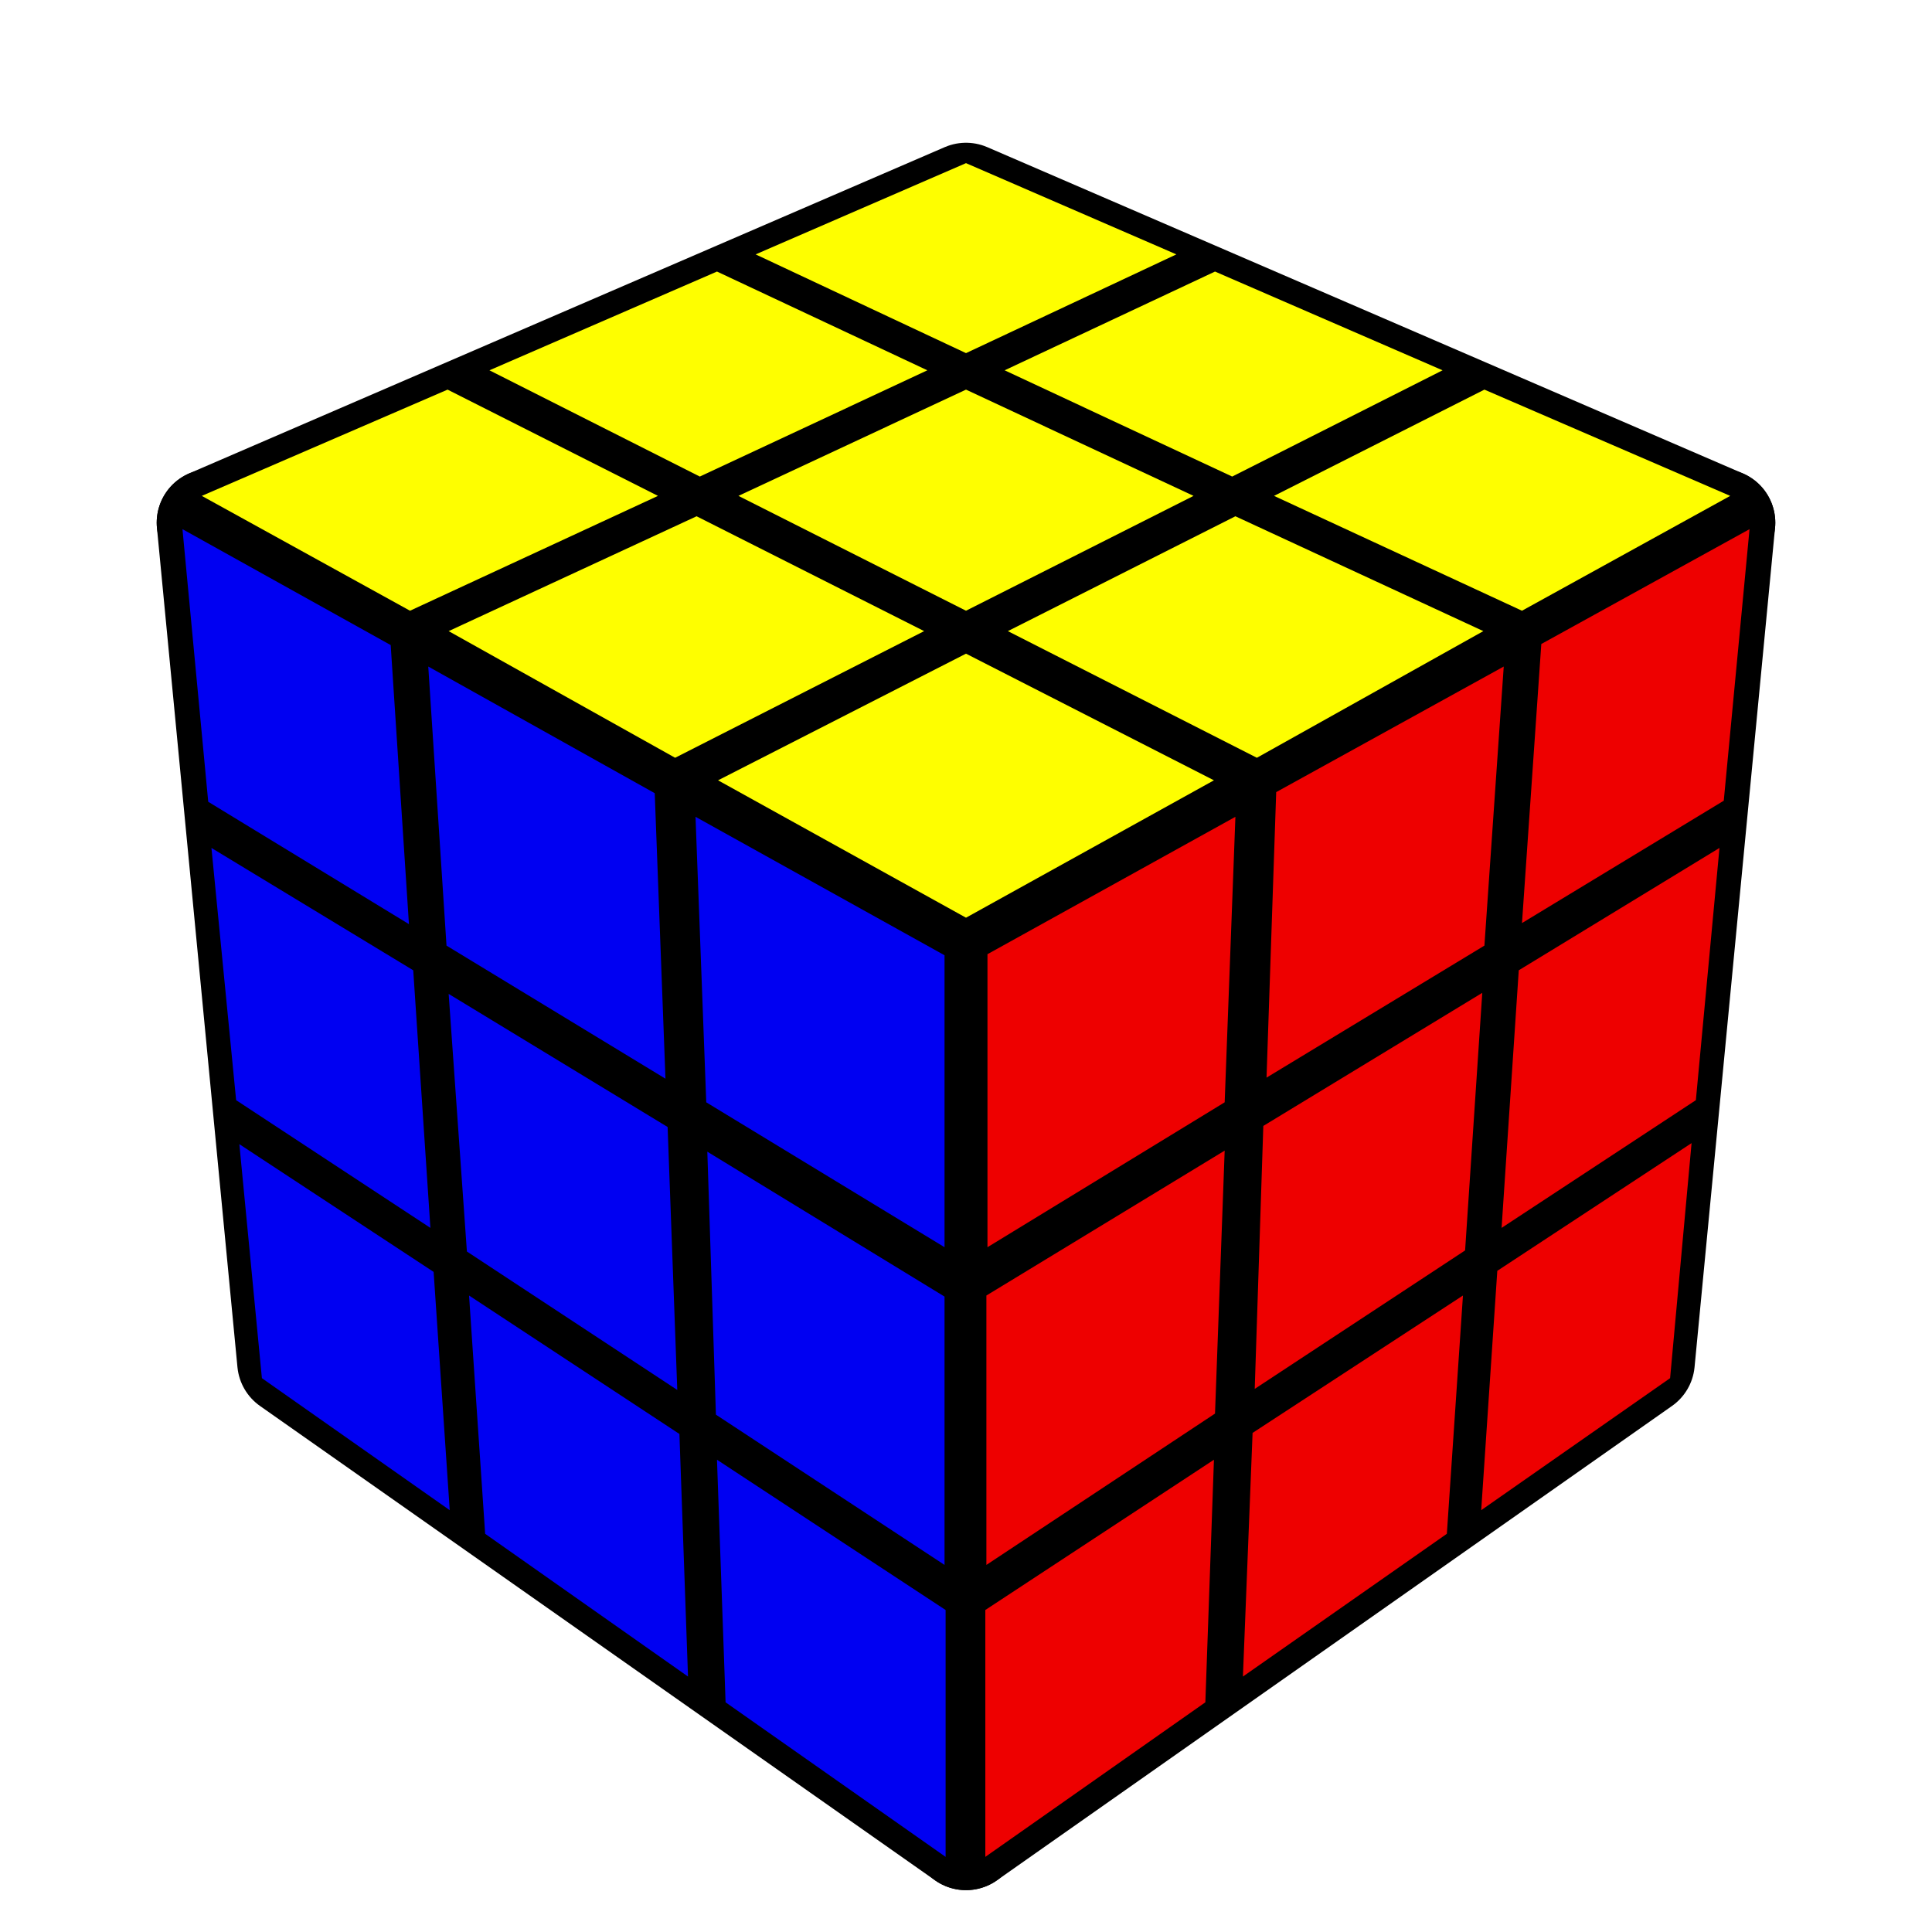
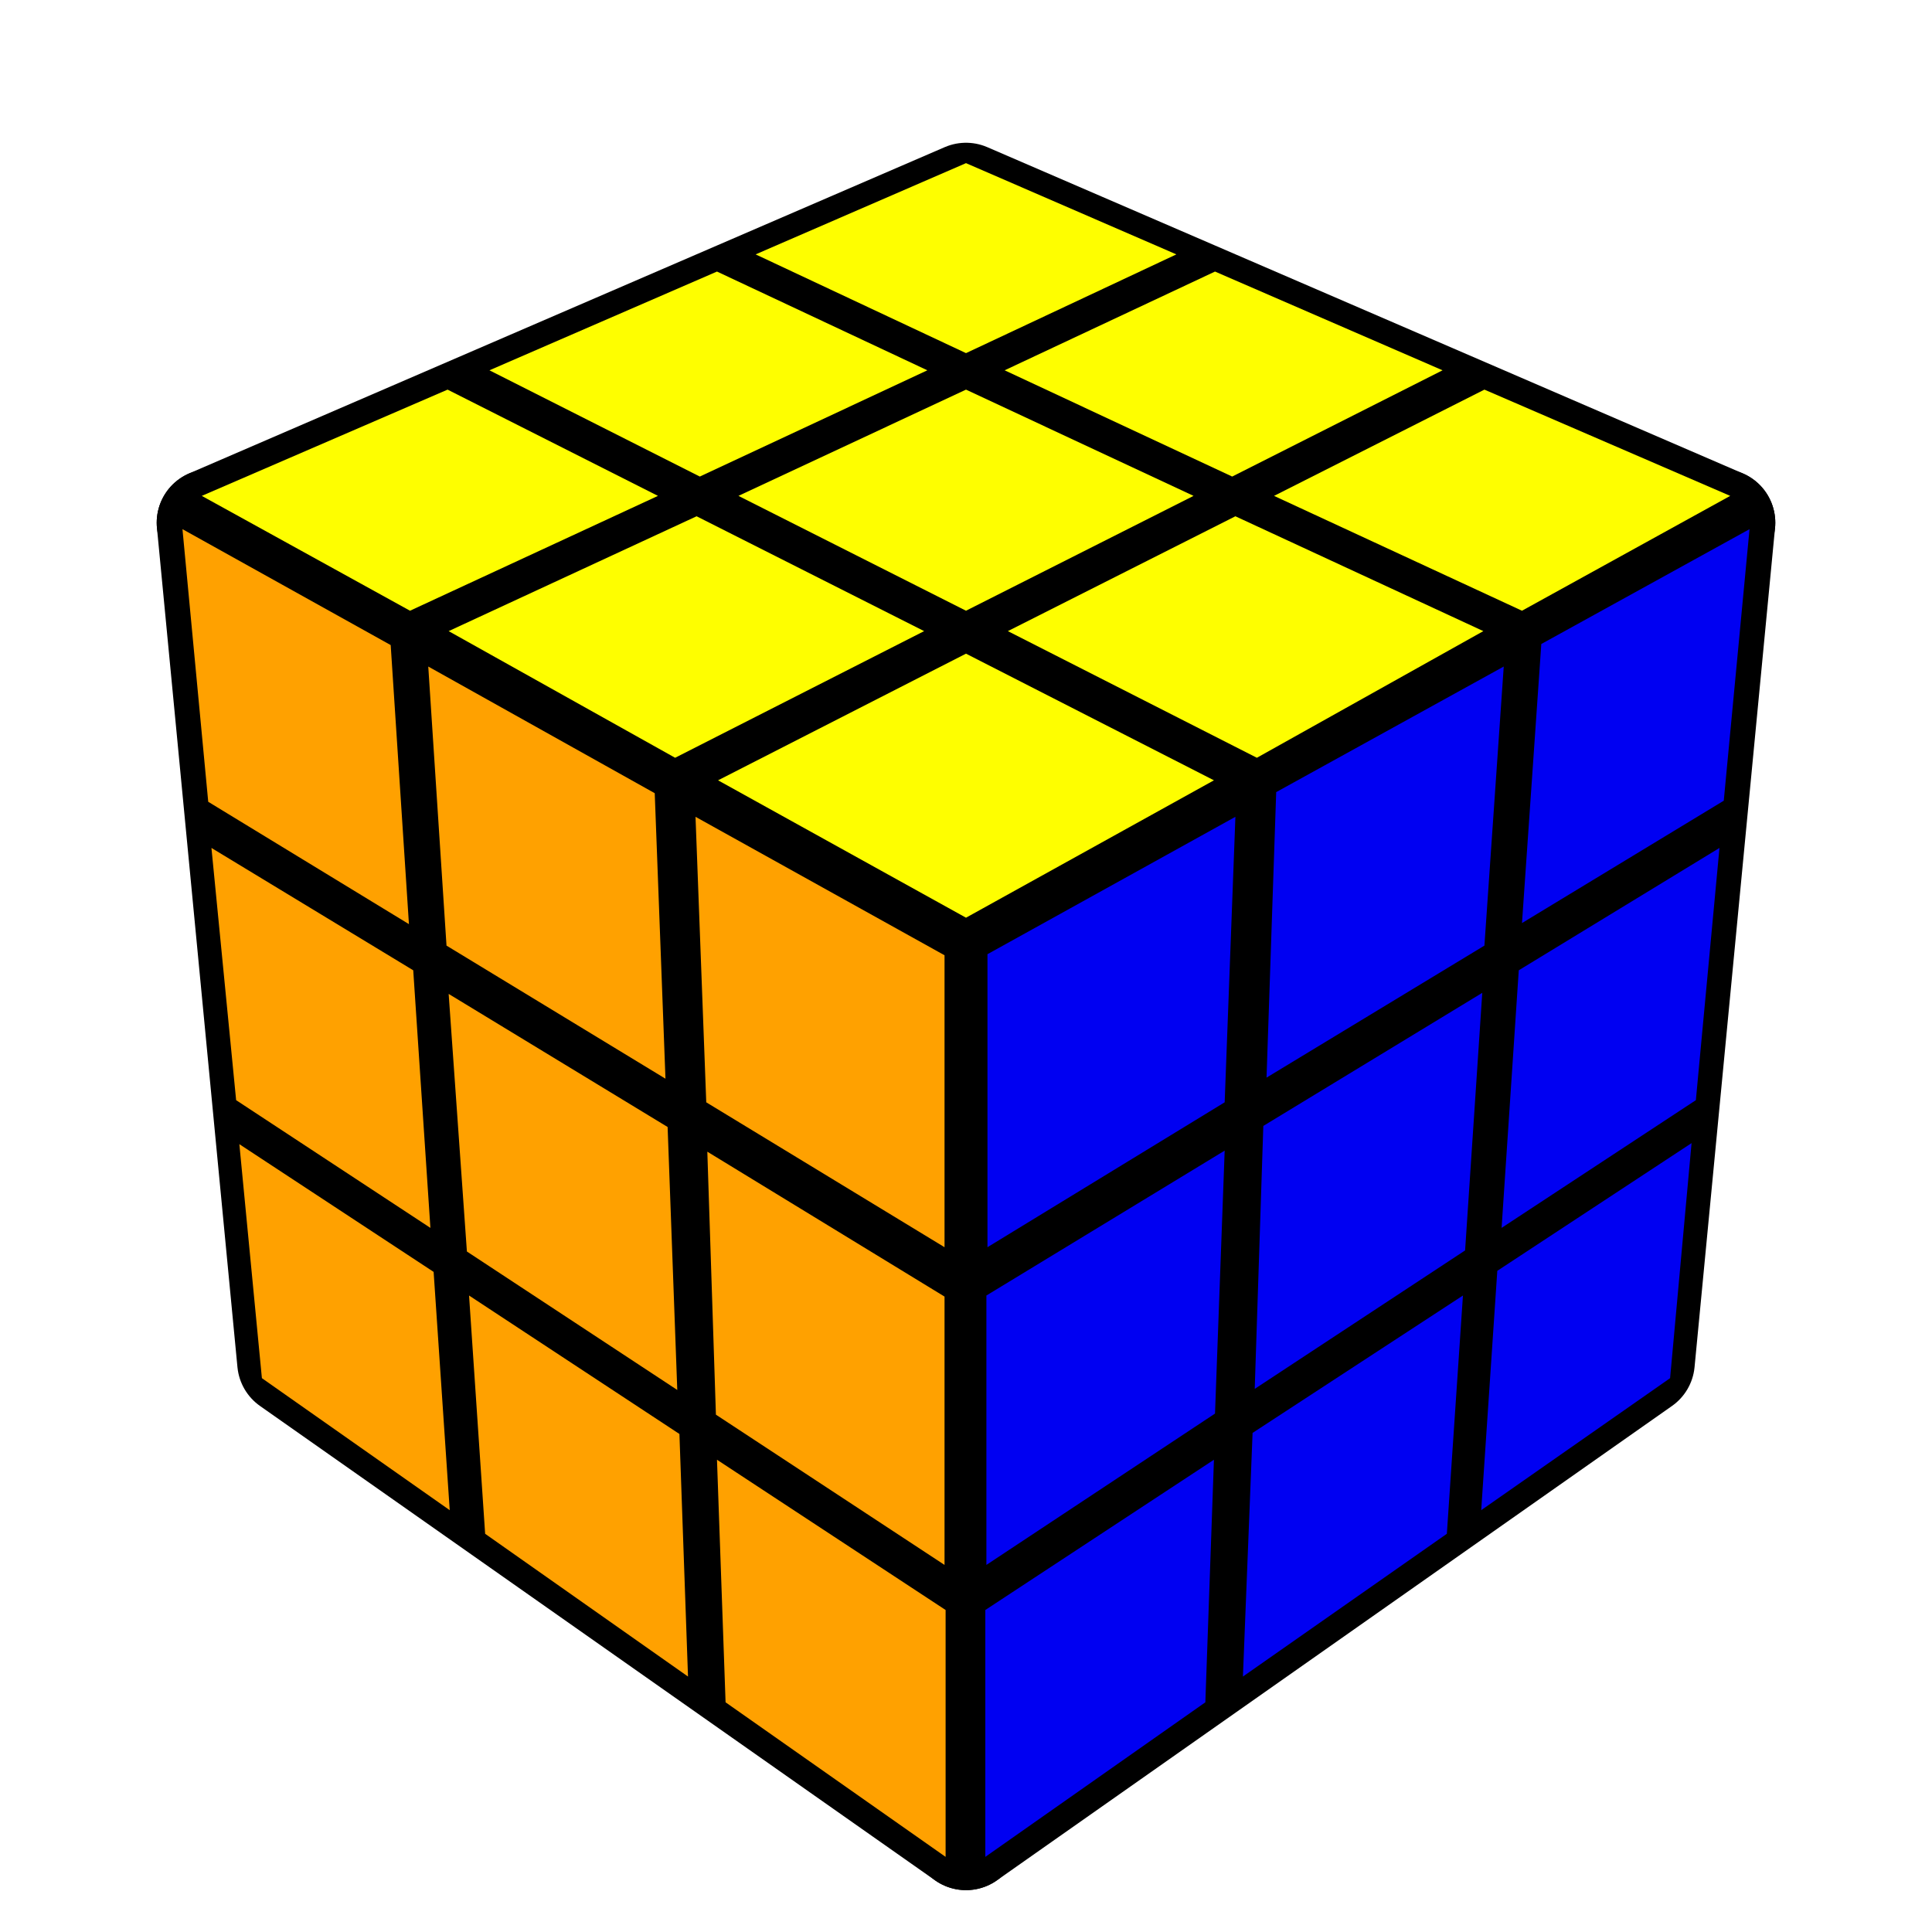
- <svg xmlns="http://www.w3.org/2000/svg" version="1.1" width="256" height="256" viewBox="-0.9 -0.9 1.8 1.8">
+ <svg xmlns="http://www.w3.org/2000/svg" version="1.1" width="200" height="200" viewBox="-0.9 -0.9 1.8 1.8">
  <rect fill="#FFFFFF" x="-0.9" y="-0.9" width="1.8" height="1.8" />
  <g style="stroke-width:0.1;stroke-linejoin:round;opacity:1">
    <polygon fill="#000000" stroke="#000000" points="-4.9165444345E-17,-0.717 0.704,-0.413 6.3108540578E-17,-0.022 -0.704,-0.413" />
    <polygon fill="#000000" stroke="#000000" points="6.3108540578E-17,-0.022 0.704,-0.413 0.629,0.369 5.55894689594E-17,0.811" />
    <polygon fill="#000000" stroke="#000000" points="-0.704,-0.413 6.3108540578E-17,-0.022 5.55894689594E-17,0.811 -0.629,0.369" />
  </g>
  <g style="opacity:1;stroke-opacity:0.5;stroke-width:0;stroke-linejoin:round">
    <polygon fill="#FEFE00" stroke="#000000" points="-4.94395492722E-17,-0.748 0.196,-0.663 -1.69795801266E-17,-0.571 -0.196,-0.663" />
    <polygon fill="#FEFE00" stroke="#000000" points="0.232,-0.647 0.444,-0.555 0.248,-0.456 0.036,-0.555" />
    <polygon fill="#FEFE00" stroke="#000000" points="0.483,-0.537 0.712,-0.438 0.518,-0.331 0.287,-0.438" />
    <polygon fill="#FEFE00" stroke="#000000" points="-0.232,-0.647 -0.036,-0.555 -0.248,-0.456 -0.444,-0.555" />
    <polygon fill="#FEFE00" stroke="#000000" points="-1.19067117689E-17,-0.537 0.212,-0.438 1.31258271398E-17,-0.331 -0.212,-0.438" />
    <polygon fill="#FEFE00" stroke="#000000" points="0.251,-0.419 0.482,-0.312 0.271,-0.194 0.039,-0.312" />
    <polygon fill="#FEFE00" stroke="#000000" points="-0.483,-0.537 -0.287,-0.438 -0.518,-0.331 -0.712,-0.438" />
    <polygon fill="#FEFE00" stroke="#000000" points="-0.251,-0.419 -0.039,-0.312 -0.271,-0.194 -0.482,-0.312" />
    <polygon fill="#FEFE00" stroke="#000000" points="1.92197429271E-17,-0.291 0.231,-0.173 6.32515829415E-17,-0.045 -0.231,-0.173" />
-     <polygon fill="#EE0000" stroke="#000000" points="0.02,-0.011 0.251,-0.139 0.241,0.127 0.02,0.262" />
-     <polygon fill="#EE0000" stroke="#000000" points="0.289,-0.162 0.501,-0.279 0.483,-0.019 0.28,0.104" />
-     <polygon fill="#EE0000" stroke="#000000" points="0.536,-0.3 0.73,-0.407 0.706,-0.154 0.518,-0.04" />
-     <polygon fill="#EE0000" stroke="#000000" points="0.019,0.307 0.241,0.172 0.232,0.417 0.019,0.558" />
-     <polygon fill="#EE0000" stroke="#000000" points="0.277,0.149 0.481,0.025 0.465,0.265 0.269,0.394" />
-     <polygon fill="#EE0000" stroke="#000000" points="0.515,0.004 0.702,-0.11 0.68,0.125 0.499,0.244" />
-     <polygon fill="#EE0000" stroke="#000000" points="0.018,0.6 0.231,0.46 0.223,0.686 0.018,0.83" />
-     <polygon fill="#EE0000" stroke="#000000" points="0.267,0.435 0.463,0.307 0.448,0.529 0.258,0.662" />
-     <polygon fill="#EE0000" stroke="#000000" points="0.495,0.284 0.676,0.165 0.656,0.384 0.48,0.507" />
-     <polygon fill="#0000F2" stroke="#000000" points="-0.73,-0.407 -0.536,-0.299 -0.519,-0.039 -0.706,-0.153" />
-     <polygon fill="#0000F2" stroke="#000000" points="-0.501,-0.279 -0.29,-0.161 -0.28,0.105 -0.484,-0.019" />
-     <polygon fill="#0000F2" stroke="#000000" points="-0.252,-0.139 -0.02,-0.01 -0.02,0.262 -0.242,0.127" />
-     <polygon fill="#0000F2" stroke="#000000" points="-0.703,-0.11 -0.515,0.004 -0.499,0.244 -0.68,0.125" />
-     <polygon fill="#0000F2" stroke="#000000" points="-0.482,0.026 -0.278,0.15 -0.269,0.395 -0.465,0.266" />
-     <polygon fill="#0000F2" stroke="#000000" points="-0.241,0.173 -0.02,0.308 -0.02,0.558 -0.233,0.418" />
-     <polygon fill="#0000F2" stroke="#000000" points="-0.677,0.166 -0.496,0.285 -0.481,0.507 -0.656,0.384" />
-     <polygon fill="#0000F2" stroke="#000000" points="-0.463,0.307 -0.267,0.436 -0.259,0.662 -0.448,0.529" />
-     <polygon fill="#0000F2" stroke="#000000" points="-0.232,0.46 -0.019,0.6 -0.019,0.83 -0.224,0.686" />
+     <polygon fill="#0000F2" stroke="#000000" points="0.02,-0.011 0.251,-0.139 0.241,0.127 0.02,0.262" />
+     <polygon fill="#0000F2" stroke="#000000" points="0.289,-0.162 0.501,-0.279 0.483,-0.019 0.28,0.104" />
+     <polygon fill="#0000F2" stroke="#000000" points="0.536,-0.3 0.73,-0.407 0.706,-0.154 0.518,-0.04" />
+     <polygon fill="#0000F2" stroke="#000000" points="0.019,0.307 0.241,0.172 0.232,0.417 0.019,0.558" />
+     <polygon fill="#0000F2" stroke="#000000" points="0.277,0.149 0.481,0.025 0.465,0.265 0.269,0.394" />
+     <polygon fill="#0000F2" stroke="#000000" points="0.515,0.004 0.702,-0.11 0.68,0.125 0.499,0.244" />
+     <polygon fill="#0000F2" stroke="#000000" points="0.018,0.6 0.231,0.46 0.223,0.686 0.018,0.83" />
+     <polygon fill="#0000F2" stroke="#000000" points="0.267,0.435 0.463,0.307 0.448,0.529 0.258,0.662" />
+     <polygon fill="#0000F2" stroke="#000000" points="0.495,0.284 0.676,0.165 0.656,0.384 0.48,0.507" />
+     <polygon fill="#FFA100" stroke="#000000" points="-0.73,-0.407 -0.536,-0.299 -0.519,-0.039 -0.706,-0.153" />
+     <polygon fill="#FFA100" stroke="#000000" points="-0.501,-0.279 -0.29,-0.161 -0.28,0.105 -0.484,-0.019" />
+     <polygon fill="#FFA100" stroke="#000000" points="-0.252,-0.139 -0.02,-0.01 -0.02,0.262 -0.242,0.127" />
+     <polygon fill="#FFA100" stroke="#000000" points="-0.703,-0.11 -0.515,0.004 -0.499,0.244 -0.68,0.125" />
+     <polygon fill="#FFA100" stroke="#000000" points="-0.482,0.026 -0.278,0.15 -0.269,0.395 -0.465,0.266" />
+     <polygon fill="#FFA100" stroke="#000000" points="-0.241,0.173 -0.02,0.308 -0.02,0.558 -0.233,0.418" />
+     <polygon fill="#FFA100" stroke="#000000" points="-0.677,0.166 -0.496,0.285 -0.481,0.507 -0.656,0.384" />
+     <polygon fill="#FFA100" stroke="#000000" points="-0.463,0.307 -0.267,0.436 -0.259,0.662 -0.448,0.529" />
+     <polygon fill="#FFA100" stroke="#000000" points="-0.232,0.46 -0.019,0.6 -0.019,0.83 -0.224,0.686" />
  </g>
</svg>
